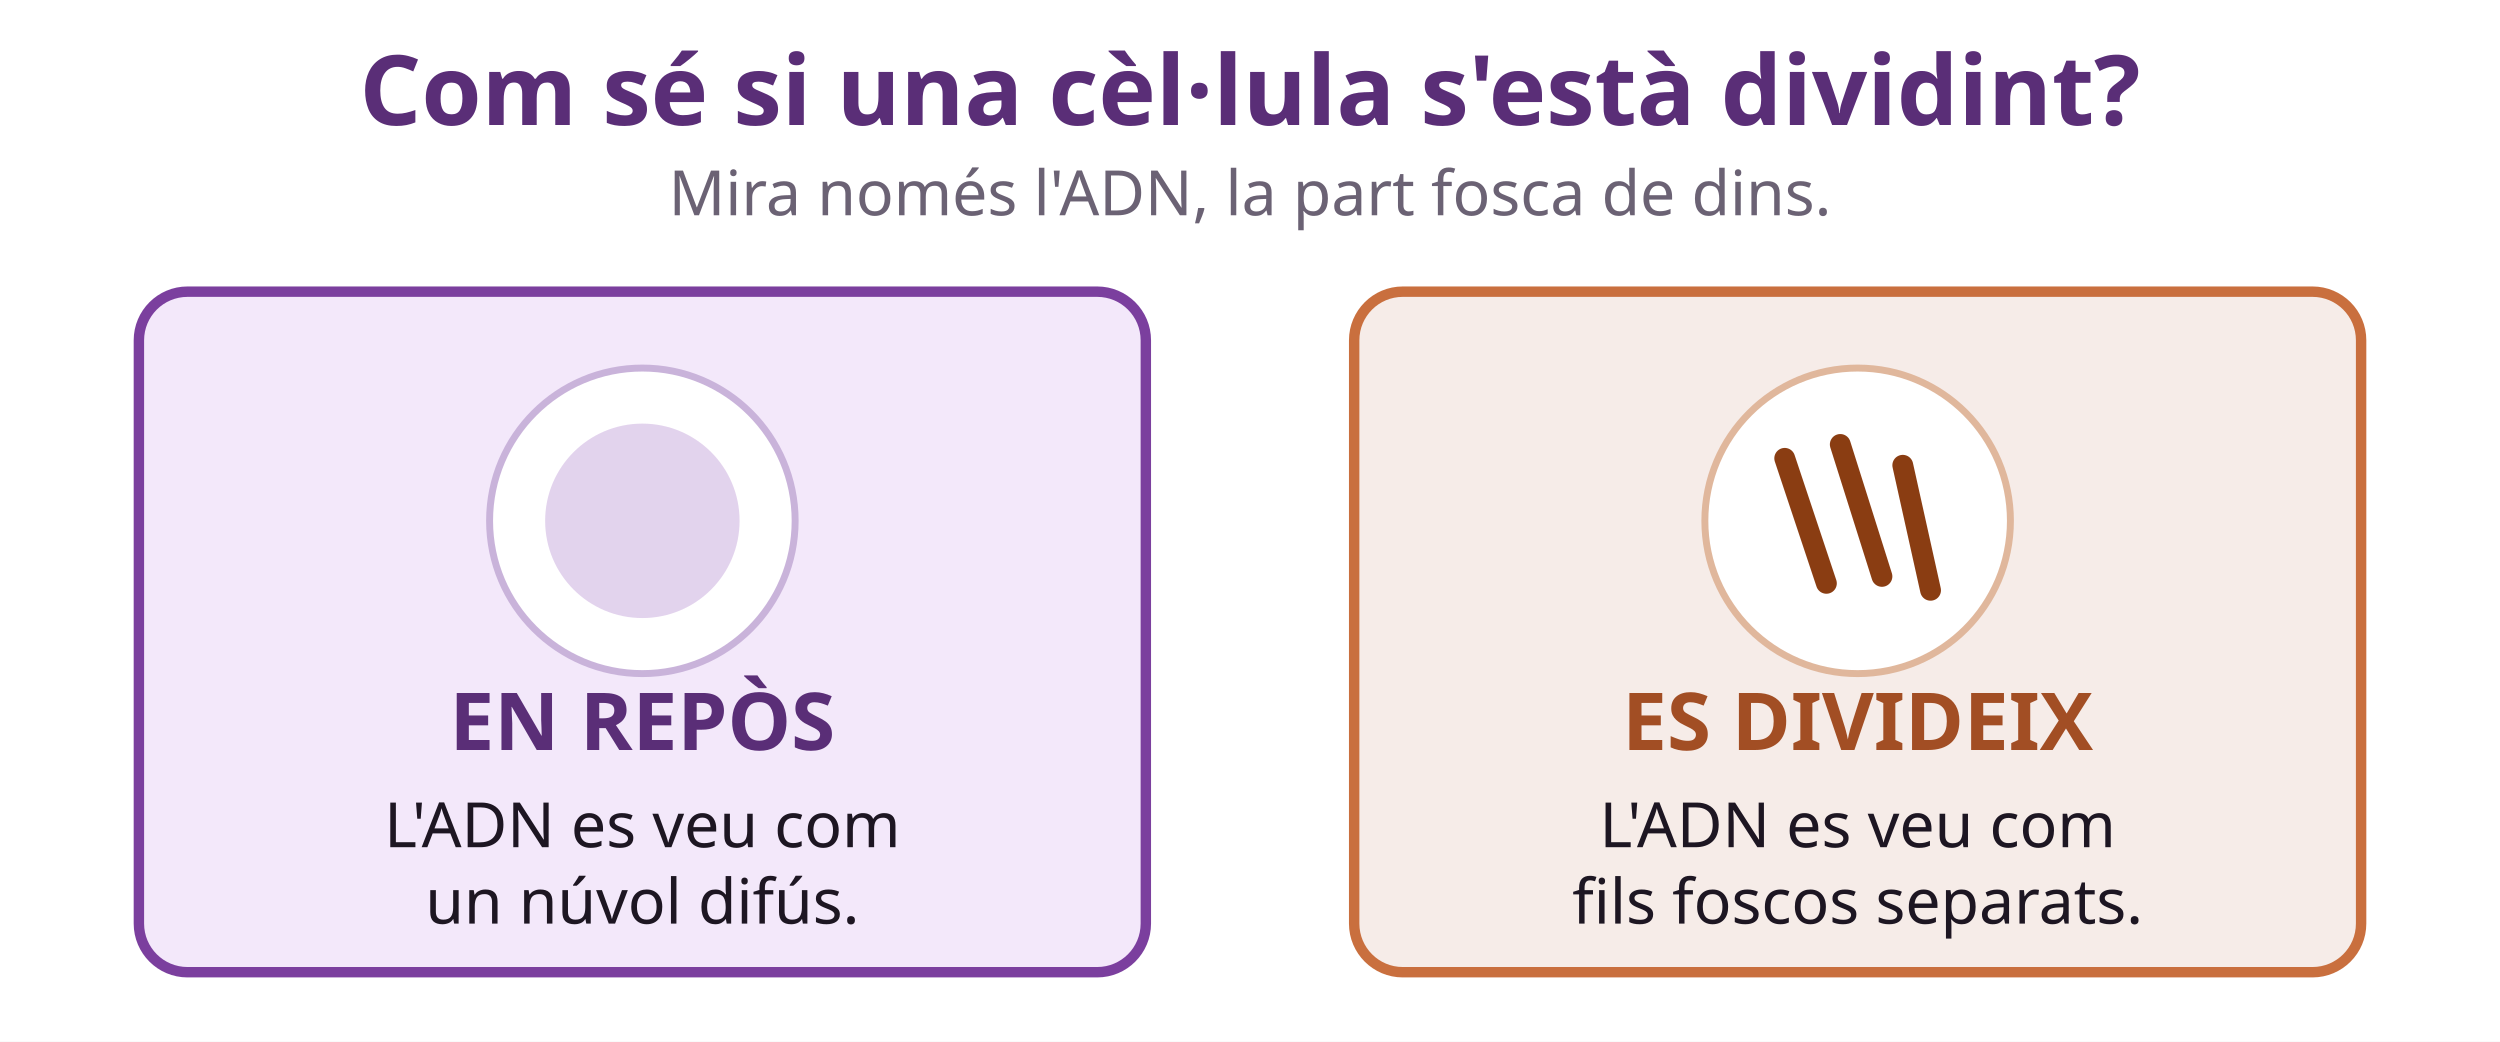
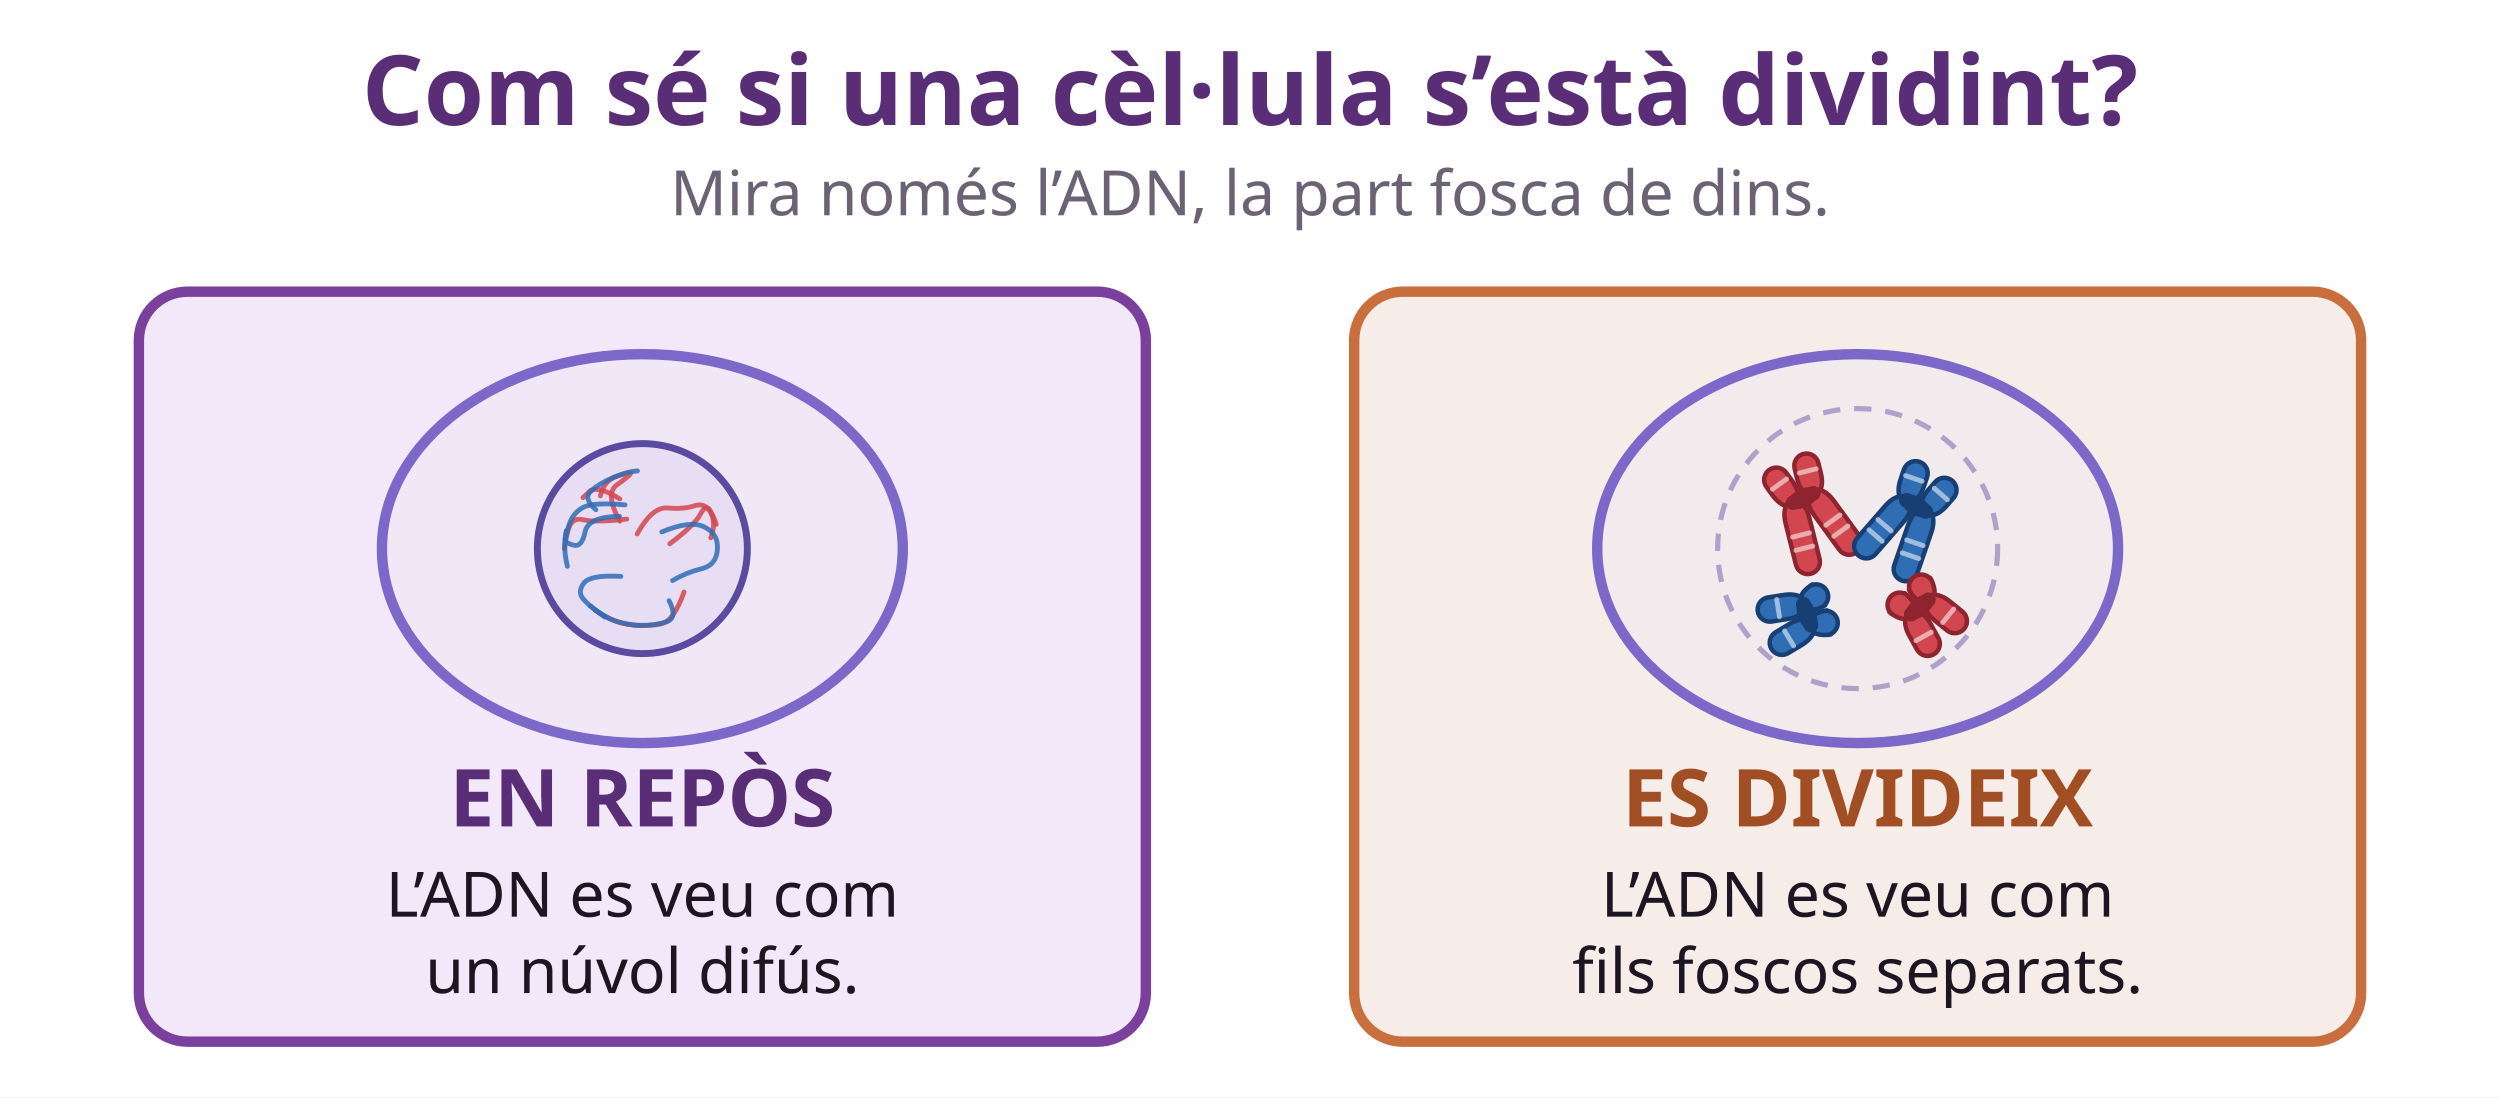
- <svg xmlns="http://www.w3.org/2000/svg" viewBox="0 0 720 300" font-family="'Fira Sans Condensed','Fira Sans',sans-serif">
-   <rect width="720" height="300" fill="#ffffff" />
-   <text x="360" y="36" text-anchor="middle" font-size="28" font-weight="700" fill="#5A2E77">Com sé si una cèl·lula s'està dividint?</text>
-   <text x="360" y="62" text-anchor="middle" font-size="18" fill="#6b6274">Mira només l'ADN, la part fosca de dins.</text>
-   <g>
-     <rect x="40" y="84" width="290" height="196" rx="14" fill="#f3e8fa" stroke="#7B3F9E" stroke-width="3" />
-     <circle cx="185" cy="150" r="44" fill="#ffffff" stroke="#c9b3da" stroke-width="2" />
-     <circle cx="185" cy="150" r="28" fill="#cbaede" opacity="0.55" />
-     <text x="185" y="216" text-anchor="middle" font-size="23" font-weight="700" fill="#5A2E77">EN REPÒS</text>
-     <text x="185" y="244" text-anchor="middle" font-size="18" fill="#1d1622">L'ADN es veu com</text>
-     <text x="185" y="266" text-anchor="middle" font-size="18" fill="#1d1622">un núvol difús.</text>
+ <svg xmlns="http://www.w3.org/2000/svg" viewBox="0 0 720 316" width="720" height="316" role="img" aria-labelledby="t d">
+   <rect width="720" height="316" fill="#fff" />
+   <text x="360" y="36" text-anchor="middle" font-family="'Fira Sans Condensed','Fira Sans',sans-serif" font-size="28" font-weight="700" fill="#5A2E77">Com sé si una cèl·lula s’està dividint?</text>
+   <text x="360" y="62" text-anchor="middle" font-family="'Fira Sans Condensed','Fira Sans',sans-serif" font-size="18" font-weight="400" fill="#6b6274">Mira només l’ADN, la part fosca de dins.</text>
+   <rect x="40" y="84" width="290" height="216" rx="14" fill="#f3e8fa" stroke="#7B3F9E" stroke-width="3" />
+   <ellipse cx="185" cy="158" rx="75" ry="56" fill="rgba(239,234,245,0.45)" stroke="#7B68C8" stroke-width="3" />
+   <circle cx="185" cy="158" r="30.24" fill="rgba(225,212,240,0.55)" stroke="#5a4aa0" stroke-width="2" />
+   <path d="M197.0,170.5 Q194.0,179.0 190.3,179.7 Q186.5,180.4 182.9,180.1 Q179.2,179.7 176.5,178.6 Q173.7,177.4 171.5,175.8" fill="none" stroke="#D2474F" stroke-width="1.4" stroke-linecap="round" opacity=".85" />
+   <path d="M180.5,149.5 Q171.6,150.5 168.0,149.7 Q164.5,148.8 163.5,153.1 Q162.5,157.3 162.5,157.9 Q162.5,158.5 162.8,155.6" fill="none" stroke="#D2474F" stroke-width="1.4" stroke-linecap="round" opacity=".85" />
+   <path d="M183.5,153.8 Q187.8,145.9 192.3,146.3 Q196.8,146.7 199.9,145.7 Q203.1,144.6 204.7,147.7 Q206.3,150.7 204.7,154.9" fill="none" stroke="#D2474F" stroke-width="1.4" stroke-linecap="round" opacity=".85" />
+   <path d="M192.9,156.6 Q200.1,151.2 201.7,148.1 Q203.4,145.0 204.5,147.0 Q205.6,148.9 206.1,150.5 Q206.7,152.1 205.5,149.2" fill="none" stroke="#D2474F" stroke-width="1.4" stroke-linecap="round" opacity=".85" />
+   <path d="M178.5,143.7 Q172.0,139.6 169.9,141.6 Q167.8,143.5 167.9,143.3 Q168.1,143.2 169.5,141.8 Q170.8,140.5 169.2,142.2" fill="none" stroke="#D2474F" stroke-width="1.4" stroke-linecap="round" opacity=".85" />
+   <path d="M178.5,150.1 Q174.1,142.2 177.7,139.6 Q181.4,137.0 181.6,136.4 Q181.8,135.7 177.8,137.1 Q173.9,138.4 172.9,142.8" fill="none" stroke="#D2474F" stroke-width="1.4" stroke-linecap="round" opacity=".85" />
+   <path d="M192.7,173.0 Q195.3,178.0 191.9,179.1 Q188.4,180.2 184.4,180.1 Q180.4,180.0 176.9,178.7 Q173.5,177.4 170.0,174.5" fill="none" stroke="#2F6DB5" stroke-width="1.4" stroke-linecap="round" opacity=".85" />
+   <path d="M180.0,145.4 Q171.0,144.6 168.0,146.1 Q165.0,147.7 163.9,151.1 Q162.8,154.4 162.7,156.8 Q162.5,159.2 163.4,163.1" fill="none" stroke="#2F6DB5" stroke-width="1.4" stroke-linecap="round" opacity=".85" />
+   <path d="M190.6,153.2 Q198.9,149.7 202.9,151.8 Q207.0,153.8 206.6,158.3 Q206.3,162.8 202.0,163.8 Q197.6,164.9 193.7,167.2" fill="none" stroke="#2F6DB5" stroke-width="1.4" stroke-linecap="round" opacity=".85" />
+   <path d="M178.4,148.7 Q169.4,148.8 168.5,153.2 Q167.6,157.7 165.1,157.0 Q162.6,156.3 162.7,155.2 Q162.8,154.1 163.1,152.8" fill="none" stroke="#2F6DB5" stroke-width="1.4" stroke-linecap="round" opacity=".85" />
+   <path d="M171.6,146.8 Q167.8,143.5 170.3,141.3 Q172.8,139.1 176.7,137.5 Q180.6,135.9 182.7,135.7 Q184.7,135.5 182.3,135.8" fill="none" stroke="#2F6DB5" stroke-width="1.4" stroke-linecap="round" opacity=".85" />
+   <path d="M178.8,166.0 Q169.9,165.5 168.1,168.0 Q166.3,170.5 167.9,172.4 Q169.4,174.2 171.9,176.0 Q174.4,177.8 174.1,177.7" fill="none" stroke="#2F6DB5" stroke-width="1.4" stroke-linecap="round" opacity=".85" />
+   <text x="185" y="238" text-anchor="middle" font-family="'Fira Sans Condensed','Fira Sans',sans-serif" font-size="23" font-weight="700" fill="#5A2E77">EN REPÒS</text>
+   <text x="185" y="264" text-anchor="middle" font-family="'Fira Sans Condensed','Fira Sans',sans-serif" font-size="18" font-weight="400" fill="#1d1622">L’ADN es veu com</text>
+   <text x="185" y="286" text-anchor="middle" font-family="'Fira Sans Condensed','Fira Sans',sans-serif" font-size="18" font-weight="400" fill="#1d1622">un núvol difús.</text>
+   <rect x="390" y="84" width="290" height="216" rx="14" fill="#f6ece8" stroke="#c96f3e" stroke-width="3" />
+   <ellipse cx="535" cy="158" rx="75" ry="56" fill="rgba(239,234,245,0.45)" stroke="#7B68C8" stroke-width="3" />
+   <circle cx="535" cy="158" r="40.32" fill="none" stroke="#5a4aa0" stroke-width="1.5" stroke-dasharray="5,4" opacity=".45" />
+   <g transform="translate(519.32,143.44) rotate(-25)">
+     <g transform="translate(-3.2292,0)">
+       <g transform="rotate(-11)">
+         <path d="M-1.825,0 Q-3.51,-1.755 -3.51,-5.265 L-3.51,-8.19 A3.51,3.51 0 0 1 3.51,-8.19 L3.51,-5.265 Q3.51,-1.755 1.825,0 Z" fill="#D2474F" stroke="#8E2430" stroke-width="1.3" stroke-linejoin="round" />
+         <line x1="-2.527" y1="-6.646" x2="2.527" y2="-6.646" stroke="#fff" stroke-opacity=".55" stroke-width="1.404" stroke-linecap="round" />
+       </g>
+       <g transform="rotate(191)">
+         <path d="M-1.825,0 Q-3.51,-1.755 -3.51,-5.265 L-3.51,-17.55 A3.51,3.51 0 0 1 3.51,-17.55 L3.51,-5.265 Q3.51,-1.755 1.825,0 Z" fill="#D2474F" stroke="#8E2430" stroke-width="1.3" stroke-linejoin="round" />
+         <line x1="-2.527" y1="-9.547" x2="2.527" y2="-9.547" stroke="#fff" stroke-opacity=".55" stroke-width="1.404" stroke-linecap="round" />
+         <line x1="-2.527" y1="-13.478" x2="2.527" y2="-13.478" stroke="#fff" stroke-opacity=".55" stroke-width="1.404" stroke-linecap="round" />
+       </g>
+       <circle r="2.106" fill="#8E2430" />
+     </g>
+     <g transform="translate(3.2292,0)">
+       <g transform="rotate(11)">
+         <path d="M-1.825,0 Q-3.51,-1.755 -3.51,-5.265 L-3.51,-8.19 A3.51,3.51 0 0 1 3.51,-8.19 L3.51,-5.265 Q3.51,-1.755 1.825,0 Z" fill="#D2474F" stroke="#8E2430" stroke-width="1.3" stroke-linejoin="round" />
+         <line x1="-2.527" y1="-6.646" x2="2.527" y2="-6.646" stroke="#fff" stroke-opacity=".55" stroke-width="1.404" stroke-linecap="round" />
+       </g>
+       <g transform="rotate(169)">
+         <path d="M-1.825,0 Q-3.51,-1.755 -3.51,-5.265 L-3.51,-17.55 A3.51,3.51 0 0 1 3.51,-17.55 L3.51,-5.265 Q3.51,-1.755 1.825,0 Z" fill="#D2474F" stroke="#8E2430" stroke-width="1.3" stroke-linejoin="round" />
+         <line x1="-2.527" y1="-9.547" x2="2.527" y2="-9.547" stroke="#fff" stroke-opacity=".55" stroke-width="1.404" stroke-linecap="round" />
+         <line x1="-2.527" y1="-13.478" x2="2.527" y2="-13.478" stroke="#fff" stroke-opacity=".55" stroke-width="1.404" stroke-linecap="round" />
+       </g>
+       <circle r="2.106" fill="#8E2430" />
+     </g>
+     <ellipse rx="4.914" ry="2.668" fill="#8E2430" />
  </g>
-   <g>
-     <rect x="390" y="84" width="290" height="196" rx="14" fill="#f6ece8" stroke="#c96f3e" stroke-width="3" />
-     <circle cx="535" cy="150" r="44" fill="#ffffff" stroke="#e0b79c" stroke-width="2" />
-     <g stroke="#8a3d12" stroke-width="6" stroke-linecap="round">
-       <line x1="514" y1="132" x2="526" y2="168" />
-       <line x1="530" y1="128" x2="542" y2="166" />
-       <line x1="548" y1="134" x2="556" y2="170" />
+   <g transform="translate(551.8,145.68) rotate(30)">
+     <g transform="translate(-3.2292,0)">
+       <g transform="rotate(-11)">
+         <path d="M-1.825,0 Q-3.51,-1.755 -3.51,-5.265 L-3.51,-8.19 A3.51,3.51 0 0 1 3.51,-8.19 L3.51,-5.265 Q3.51,-1.755 1.825,0 Z" fill="#2F6DB5" stroke="#173F73" stroke-width="1.3" stroke-linejoin="round" />
+         <line x1="-2.527" y1="-6.646" x2="2.527" y2="-6.646" stroke="#fff" stroke-opacity=".55" stroke-width="1.404" stroke-linecap="round" />
+       </g>
+       <g transform="rotate(191)">
+         <path d="M-1.825,0 Q-3.51,-1.755 -3.51,-5.265 L-3.51,-17.55 A3.51,3.51 0 0 1 3.51,-17.55 L3.51,-5.265 Q3.51,-1.755 1.825,0 Z" fill="#2F6DB5" stroke="#173F73" stroke-width="1.3" stroke-linejoin="round" />
+         <line x1="-2.527" y1="-9.547" x2="2.527" y2="-9.547" stroke="#fff" stroke-opacity=".55" stroke-width="1.404" stroke-linecap="round" />
+         <line x1="-2.527" y1="-13.478" x2="2.527" y2="-13.478" stroke="#fff" stroke-opacity=".55" stroke-width="1.404" stroke-linecap="round" />
+       </g>
+       <circle r="2.106" fill="#173F73" />
    </g>
-     <text x="535" y="216" text-anchor="middle" font-size="23" font-weight="700" fill="#a24e24">ES DIVIDEIX</text>
-     <text x="535" y="244" text-anchor="middle" font-size="18" fill="#1d1622">L'ADN es veu com</text>
-     <text x="535" y="266" text-anchor="middle" font-size="18" fill="#1d1622">fils foscos separats.</text>
+     <g transform="translate(3.2292,0)">
+       <g transform="rotate(11)">
+         <path d="M-1.825,0 Q-3.51,-1.755 -3.51,-5.265 L-3.51,-8.19 A3.51,3.51 0 0 1 3.51,-8.19 L3.51,-5.265 Q3.51,-1.755 1.825,0 Z" fill="#2F6DB5" stroke="#173F73" stroke-width="1.3" stroke-linejoin="round" />
+         <line x1="-2.527" y1="-6.646" x2="2.527" y2="-6.646" stroke="#fff" stroke-opacity=".55" stroke-width="1.404" stroke-linecap="round" />
+       </g>
+       <g transform="rotate(169)">
+         <path d="M-1.825,0 Q-3.51,-1.755 -3.51,-5.265 L-3.51,-17.55 A3.51,3.51 0 0 1 3.51,-17.55 L3.51,-5.265 Q3.51,-1.755 1.825,0 Z" fill="#2F6DB5" stroke="#173F73" stroke-width="1.3" stroke-linejoin="round" />
+         <line x1="-2.527" y1="-9.547" x2="2.527" y2="-9.547" stroke="#fff" stroke-opacity=".55" stroke-width="1.404" stroke-linecap="round" />
+         <line x1="-2.527" y1="-13.478" x2="2.527" y2="-13.478" stroke="#fff" stroke-opacity=".55" stroke-width="1.404" stroke-linecap="round" />
+       </g>
+       <circle r="2.106" fill="#173F73" />
+     </g>
+     <ellipse rx="4.914" ry="2.668" fill="#173F73" />
  </g>
+   <g transform="translate(520.44,177.04) rotate(70)">
+     <g transform="translate(-3.2292,0)">
+       <g transform="rotate(-11)">
+         <path d="M-1.825,0 Q-3.51,-1.755 -3.51,-5.265 L-3.51,-4.29 A3.51,3.51 0 0 1 3.51,-4.29 L3.51,-5.265 Q3.51,-1.755 1.825,0 Z" fill="#2F6DB5" stroke="#173F73" stroke-width="1.3" stroke-linejoin="round" />
+       </g>
+       <g transform="rotate(191)">
+         <path d="M-1.825,0 Q-3.51,-1.755 -3.51,-5.265 L-3.51,-9.75 A3.51,3.51 0 0 1 3.51,-9.75 L3.51,-5.265 Q3.51,-1.755 1.825,0 Z" fill="#2F6DB5" stroke="#173F73" stroke-width="1.3" stroke-linejoin="round" />
+         <line x1="-2.527" y1="-7.332" x2="2.527" y2="-7.332" stroke="#fff" stroke-opacity=".55" stroke-width="1.404" stroke-linecap="round" />
+       </g>
+       <circle r="2.106" fill="#173F73" />
+     </g>
+     <g transform="translate(3.2292,0)">
+       <g transform="rotate(11)">
+         <path d="M-1.825,0 Q-3.51,-1.755 -3.51,-5.265 L-3.51,-4.29 A3.51,3.51 0 0 1 3.51,-4.29 L3.51,-5.265 Q3.51,-1.755 1.825,0 Z" fill="#2F6DB5" stroke="#173F73" stroke-width="1.3" stroke-linejoin="round" />
+       </g>
+       <g transform="rotate(169)">
+         <path d="M-1.825,0 Q-3.51,-1.755 -3.51,-5.265 L-3.51,-9.75 A3.51,3.51 0 0 1 3.51,-9.75 L3.51,-5.265 Q3.51,-1.755 1.825,0 Z" fill="#2F6DB5" stroke="#173F73" stroke-width="1.3" stroke-linejoin="round" />
+         <line x1="-2.527" y1="-7.332" x2="2.527" y2="-7.332" stroke="#fff" stroke-opacity=".55" stroke-width="1.404" stroke-linecap="round" />
+       </g>
+       <circle r="2.106" fill="#173F73" />
+     </g>
+     <ellipse rx="4.914" ry="2.668" fill="#173F73" />
+   </g>
+   <g transform="translate(552.92,174.8) rotate(-40)">
+     <g transform="translate(-3.2292,0)">
+       <g transform="rotate(-11)">
+         <path d="M-1.825,0 Q-3.51,-1.755 -3.51,-5.265 L-3.51,-4.29 A3.51,3.51 0 0 1 3.51,-4.29 L3.51,-5.265 Q3.51,-1.755 1.825,0 Z" fill="#D2474F" stroke="#8E2430" stroke-width="1.3" stroke-linejoin="round" />
+       </g>
+       <g transform="rotate(191)">
+         <path d="M-1.825,0 Q-3.51,-1.755 -3.51,-5.265 L-3.51,-9.75 A3.51,3.51 0 0 1 3.51,-9.75 L3.51,-5.265 Q3.51,-1.755 1.825,0 Z" fill="#D2474F" stroke="#8E2430" stroke-width="1.3" stroke-linejoin="round" />
+         <line x1="-2.527" y1="-7.332" x2="2.527" y2="-7.332" stroke="#fff" stroke-opacity=".55" stroke-width="1.404" stroke-linecap="round" />
+       </g>
+       <circle r="2.106" fill="#8E2430" />
+     </g>
+     <g transform="translate(3.2292,0)">
+       <g transform="rotate(11)">
+         <path d="M-1.825,0 Q-3.51,-1.755 -3.51,-5.265 L-3.51,-4.29 A3.51,3.51 0 0 1 3.51,-4.29 L3.51,-5.265 Q3.51,-1.755 1.825,0 Z" fill="#D2474F" stroke="#8E2430" stroke-width="1.3" stroke-linejoin="round" />
+       </g>
+       <g transform="rotate(169)">
+         <path d="M-1.825,0 Q-3.51,-1.755 -3.51,-5.265 L-3.51,-9.75 A3.51,3.51 0 0 1 3.51,-9.75 L3.51,-5.265 Q3.51,-1.755 1.825,0 Z" fill="#D2474F" stroke="#8E2430" stroke-width="1.3" stroke-linejoin="round" />
+         <line x1="-2.527" y1="-7.332" x2="2.527" y2="-7.332" stroke="#fff" stroke-opacity=".55" stroke-width="1.404" stroke-linecap="round" />
+       </g>
+       <circle r="2.106" fill="#8E2430" />
+     </g>
+     <ellipse rx="4.914" ry="2.668" fill="#8E2430" />
+   </g>
+   <text x="535" y="238" text-anchor="middle" font-family="'Fira Sans Condensed','Fira Sans',sans-serif" font-size="23" font-weight="700" fill="#a24e24">ES DIVIDEIX</text>
+   <text x="535" y="264" text-anchor="middle" font-family="'Fira Sans Condensed','Fira Sans',sans-serif" font-size="18" font-weight="400" fill="#1d1622">L’ADN es veu com</text>
+   <text x="535" y="286" text-anchor="middle" font-family="'Fira Sans Condensed','Fira Sans',sans-serif" font-size="18" font-weight="400" fill="#1d1622">fils foscos separats.</text>
</svg>
